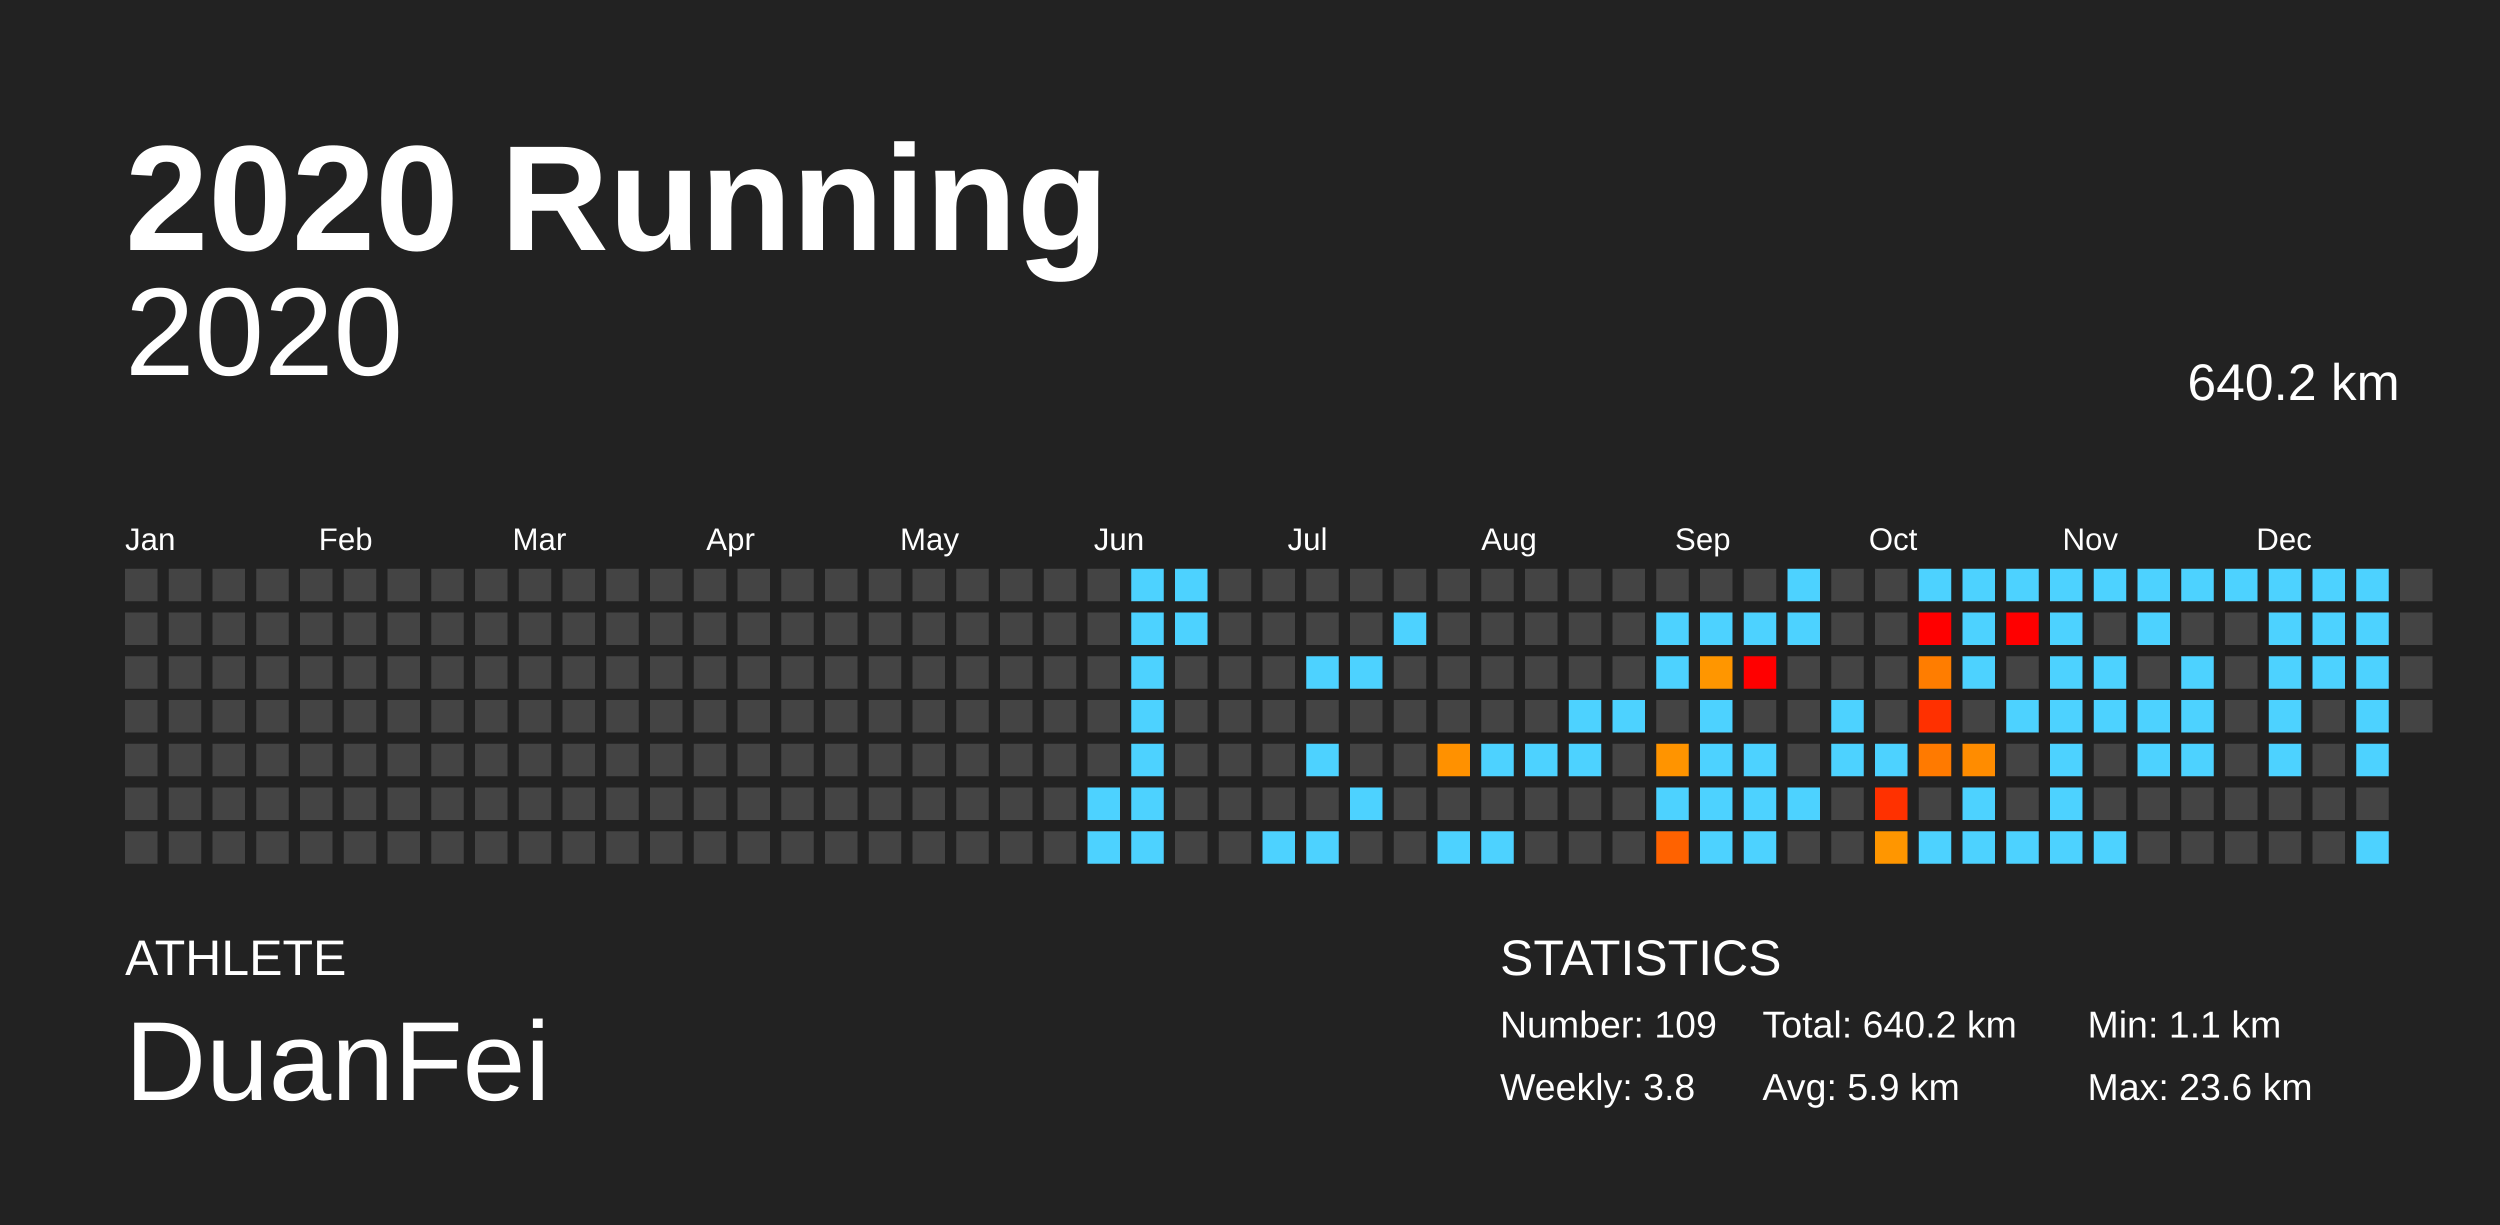
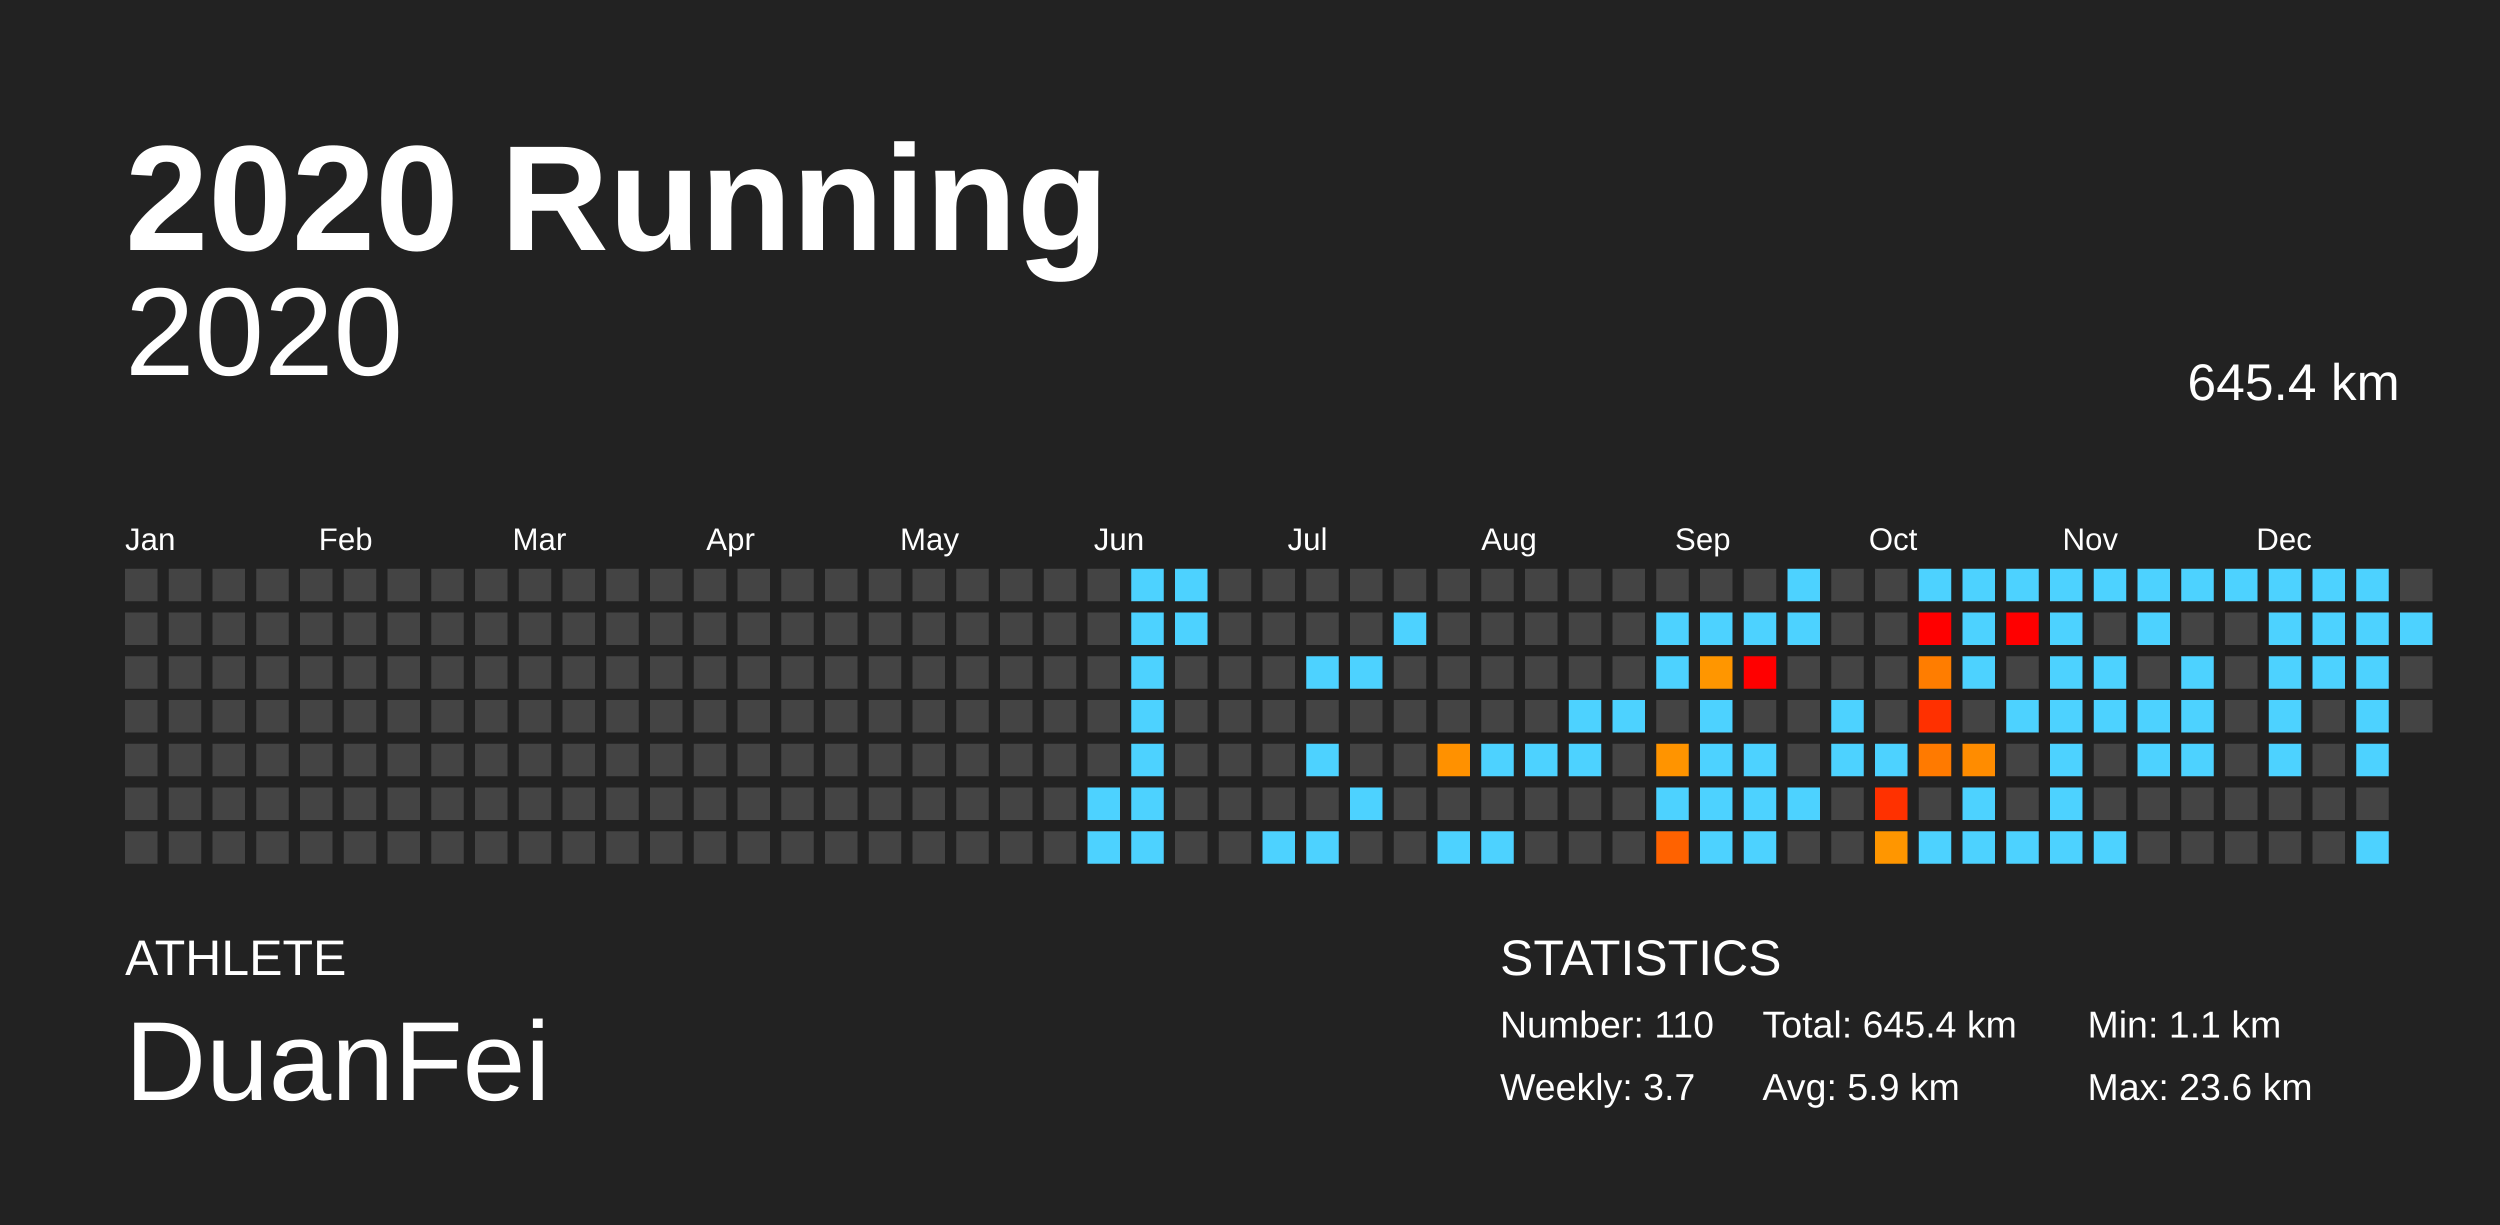
<svg xmlns="http://www.w3.org/2000/svg" baseProfile="full" height="98mm" version="1.1" viewBox="0,0,200,98" width="200mm">
  <defs />
  <rect fill="#222222" height="98" width="200" x="0" y="0" />
  <text fill="#FFFFFF" style="font-size:12px; font-family:Arial; font-weight:bold;" x="10" y="20">2020 Running</text>
  <text fill="#FFFFFF" style="font-size:4px; font-family:Arial" x="10" y="78">ATHLETE</text>
  <text fill="#FFFFFF" style="font-size:9px; font-family:Arial" x="10" y="88">DuanFei</text>
  <text fill="#FFFFFF" style="font-size:4px; font-family:Arial" x="120" y="78">STATISTICS</text>
-   <text fill="#FFFFFF" style="font-size:3px; font-family:Arial" x="120" y="83">Number: 109</text>
-   <text fill="#FFFFFF" style="font-size:3px; font-family:Arial" x="120" y="88">Weekly: 3.8</text>
-   <text fill="#FFFFFF" style="font-size:3px; font-family:Arial" x="141" y="83">Total: 640.2 km</text>
+   <text fill="#FFFFFF" style="font-size:3px; font-family:Arial" x="120" y="83">Number: 110</text>
+   <text fill="#FFFFFF" style="font-size:3px; font-family:Arial" x="120" y="88">Weekly: 3.7</text>
+   <text fill="#FFFFFF" style="font-size:3px; font-family:Arial" x="141" y="83">Total: 645.4 km</text>
  <text fill="#FFFFFF" style="font-size:3px; font-family:Arial" x="141" y="88">Avg: 5.9 km</text>
  <text fill="#FFFFFF" style="font-size:3px; font-family:Arial" x="167" y="83">Min: 1.1 km</text>
  <text fill="#FFFFFF" style="font-size:3px; font-family:Arial" x="167" y="88">Max: 23.6 km</text>
  <text alignment-baseline="hanging" fill="#FFFFFF" style="font-size:10.0px; font-family:Arial;" x="10" y="30">2020</text>
-   <text alignment-baseline="hanging" fill="#FFFFFF" style="font-size:4.125px; font-family:Arial;" x="175" y="32">640.2 km</text>
+   <text alignment-baseline="hanging" fill="#FFFFFF" style="font-size:4.125px; font-family:Arial;" x="175" y="32">645.4 km</text>
  <text fill="#FFFFFF" style="font-size:2.5px; font-family:Arial" x="10.0" y="44">Jan</text>
  <text fill="#FFFFFF" style="font-size:2.5px; font-family:Arial" x="25.5" y="44">Feb</text>
  <text fill="#FFFFFF" style="font-size:2.5px; font-family:Arial" x="41.0" y="44">Mar</text>
  <text fill="#FFFFFF" style="font-size:2.5px; font-family:Arial" x="56.5" y="44">Apr</text>
  <text fill="#FFFFFF" style="font-size:2.5px; font-family:Arial" x="72.0" y="44">May</text>
  <text fill="#FFFFFF" style="font-size:2.5px; font-family:Arial" x="87.5" y="44">Jun</text>
  <text fill="#FFFFFF" style="font-size:2.5px; font-family:Arial" x="103.0" y="44">Jul</text>
  <text fill="#FFFFFF" style="font-size:2.5px; font-family:Arial" x="118.5" y="44">Aug</text>
  <text fill="#FFFFFF" style="font-size:2.5px; font-family:Arial" x="134.0" y="44">Sep</text>
  <text fill="#FFFFFF" style="font-size:2.5px; font-family:Arial" x="149.5" y="44">Oct</text>
  <text fill="#FFFFFF" style="font-size:2.5px; font-family:Arial" x="165.0" y="44">Nov</text>
  <text fill="#FFFFFF" style="font-size:2.5px; font-family:Arial" x="180.5" y="44">Dec</text>
  <rect fill="#444444" height="2.6" width="2.6" x="10.0" y="45.5" />
  <rect fill="#444444" height="2.6" width="2.6" x="10.0" y="49.0" />
  <rect fill="#444444" height="2.6" width="2.6" x="10.0" y="52.5" />
  <rect fill="#444444" height="2.6" width="2.6" x="10.0" y="56.0" />
  <rect fill="#444444" height="2.6" width="2.6" x="10.0" y="59.5" />
  <rect fill="#444444" height="2.6" width="2.6" x="10.0" y="63.0" />
  <rect fill="#444444" height="2.6" width="2.6" x="10.0" y="66.5" />
  <rect fill="#444444" height="2.6" width="2.6" x="13.5" y="45.5" />
  <rect fill="#444444" height="2.6" width="2.6" x="13.5" y="49.0" />
  <rect fill="#444444" height="2.6" width="2.6" x="13.5" y="52.5" />
  <rect fill="#444444" height="2.6" width="2.6" x="13.5" y="56.0" />
  <rect fill="#444444" height="2.6" width="2.6" x="13.5" y="59.5" />
  <rect fill="#444444" height="2.6" width="2.6" x="13.5" y="63.0" />
  <rect fill="#444444" height="2.6" width="2.6" x="13.5" y="66.5" />
  <rect fill="#444444" height="2.6" width="2.6" x="17.0" y="45.5" />
  <rect fill="#444444" height="2.6" width="2.6" x="17.0" y="49.0" />
  <rect fill="#444444" height="2.6" width="2.6" x="17.0" y="52.5" />
  <rect fill="#444444" height="2.6" width="2.6" x="17.0" y="56.0" />
  <rect fill="#444444" height="2.6" width="2.6" x="17.0" y="59.5" />
  <rect fill="#444444" height="2.6" width="2.6" x="17.0" y="63.0" />
  <rect fill="#444444" height="2.6" width="2.6" x="17.0" y="66.5" />
  <rect fill="#444444" height="2.6" width="2.6" x="20.5" y="45.5" />
  <rect fill="#444444" height="2.6" width="2.6" x="20.5" y="49.0" />
  <rect fill="#444444" height="2.6" width="2.6" x="20.5" y="52.5" />
  <rect fill="#444444" height="2.6" width="2.6" x="20.5" y="56.0" />
  <rect fill="#444444" height="2.6" width="2.6" x="20.5" y="59.5" />
  <rect fill="#444444" height="2.6" width="2.6" x="20.5" y="63.0" />
  <rect fill="#444444" height="2.6" width="2.6" x="20.5" y="66.5" />
  <rect fill="#444444" height="2.6" width="2.6" x="24.0" y="45.5" />
  <rect fill="#444444" height="2.6" width="2.6" x="24.0" y="49.0" />
  <rect fill="#444444" height="2.6" width="2.6" x="24.0" y="52.5" />
  <rect fill="#444444" height="2.6" width="2.6" x="24.0" y="56.0" />
  <rect fill="#444444" height="2.6" width="2.6" x="24.0" y="59.5" />
  <rect fill="#444444" height="2.6" width="2.6" x="24.0" y="63.0" />
  <rect fill="#444444" height="2.6" width="2.6" x="24.0" y="66.5" />
  <rect fill="#444444" height="2.6" width="2.6" x="27.5" y="45.5" />
  <rect fill="#444444" height="2.6" width="2.6" x="27.5" y="49.0" />
  <rect fill="#444444" height="2.6" width="2.6" x="27.5" y="52.5" />
  <rect fill="#444444" height="2.6" width="2.6" x="27.5" y="56.0" />
  <rect fill="#444444" height="2.6" width="2.6" x="27.5" y="59.5" />
  <rect fill="#444444" height="2.6" width="2.6" x="27.5" y="63.0" />
  <rect fill="#444444" height="2.6" width="2.6" x="27.5" y="66.5" />
  <rect fill="#444444" height="2.6" width="2.6" x="31.0" y="45.5" />
  <rect fill="#444444" height="2.6" width="2.6" x="31.0" y="49.0" />
  <rect fill="#444444" height="2.6" width="2.6" x="31.0" y="52.5" />
  <rect fill="#444444" height="2.6" width="2.6" x="31.0" y="56.0" />
  <rect fill="#444444" height="2.6" width="2.6" x="31.0" y="59.5" />
  <rect fill="#444444" height="2.6" width="2.6" x="31.0" y="63.0" />
  <rect fill="#444444" height="2.6" width="2.6" x="31.0" y="66.5" />
  <rect fill="#444444" height="2.6" width="2.6" x="34.5" y="45.5" />
  <rect fill="#444444" height="2.6" width="2.6" x="34.5" y="49.0" />
  <rect fill="#444444" height="2.6" width="2.6" x="34.5" y="52.5" />
  <rect fill="#444444" height="2.6" width="2.6" x="34.5" y="56.0" />
  <rect fill="#444444" height="2.6" width="2.6" x="34.5" y="59.5" />
  <rect fill="#444444" height="2.6" width="2.6" x="34.5" y="63.0" />
  <rect fill="#444444" height="2.6" width="2.6" x="34.5" y="66.5" />
  <rect fill="#444444" height="2.6" width="2.6" x="38.0" y="45.5" />
  <rect fill="#444444" height="2.6" width="2.6" x="38.0" y="49.0" />
  <rect fill="#444444" height="2.6" width="2.6" x="38.0" y="52.5" />
  <rect fill="#444444" height="2.6" width="2.6" x="38.0" y="56.0" />
  <rect fill="#444444" height="2.6" width="2.6" x="38.0" y="59.5" />
  <rect fill="#444444" height="2.6" width="2.6" x="38.0" y="63.0" />
  <rect fill="#444444" height="2.6" width="2.6" x="38.0" y="66.5" />
  <rect fill="#444444" height="2.6" width="2.6" x="41.5" y="45.5" />
  <rect fill="#444444" height="2.6" width="2.6" x="41.5" y="49.0" />
  <rect fill="#444444" height="2.6" width="2.6" x="41.5" y="52.5" />
  <rect fill="#444444" height="2.6" width="2.6" x="41.5" y="56.0" />
  <rect fill="#444444" height="2.6" width="2.6" x="41.5" y="59.5" />
  <rect fill="#444444" height="2.6" width="2.6" x="41.5" y="63.0" />
  <rect fill="#444444" height="2.6" width="2.6" x="41.5" y="66.5" />
  <rect fill="#444444" height="2.6" width="2.6" x="45.0" y="45.5" />
  <rect fill="#444444" height="2.6" width="2.6" x="45.0" y="49.0" />
  <rect fill="#444444" height="2.6" width="2.6" x="45.0" y="52.5" />
  <rect fill="#444444" height="2.6" width="2.6" x="45.0" y="56.0" />
  <rect fill="#444444" height="2.6" width="2.6" x="45.0" y="59.5" />
  <rect fill="#444444" height="2.6" width="2.6" x="45.0" y="63.0" />
  <rect fill="#444444" height="2.6" width="2.6" x="45.0" y="66.5" />
  <rect fill="#444444" height="2.6" width="2.6" x="48.5" y="45.5" />
  <rect fill="#444444" height="2.6" width="2.6" x="48.5" y="49.0" />
  <rect fill="#444444" height="2.6" width="2.6" x="48.5" y="52.5" />
  <rect fill="#444444" height="2.6" width="2.6" x="48.5" y="56.0" />
  <rect fill="#444444" height="2.6" width="2.6" x="48.5" y="59.5" />
  <rect fill="#444444" height="2.6" width="2.6" x="48.5" y="63.0" />
  <rect fill="#444444" height="2.6" width="2.6" x="48.5" y="66.5" />
  <rect fill="#444444" height="2.6" width="2.6" x="52.0" y="45.5" />
  <rect fill="#444444" height="2.6" width="2.6" x="52.0" y="49.0" />
  <rect fill="#444444" height="2.6" width="2.6" x="52.0" y="52.5" />
  <rect fill="#444444" height="2.6" width="2.6" x="52.0" y="56.0" />
  <rect fill="#444444" height="2.6" width="2.6" x="52.0" y="59.5" />
  <rect fill="#444444" height="2.6" width="2.6" x="52.0" y="63.0" />
  <rect fill="#444444" height="2.6" width="2.6" x="52.0" y="66.5" />
  <rect fill="#444444" height="2.6" width="2.6" x="55.5" y="45.5" />
  <rect fill="#444444" height="2.6" width="2.6" x="55.5" y="49.0" />
  <rect fill="#444444" height="2.6" width="2.6" x="55.5" y="52.5" />
  <rect fill="#444444" height="2.6" width="2.6" x="55.5" y="56.0" />
  <rect fill="#444444" height="2.6" width="2.6" x="55.5" y="59.5" />
  <rect fill="#444444" height="2.6" width="2.6" x="55.5" y="63.0" />
  <rect fill="#444444" height="2.6" width="2.6" x="55.5" y="66.5" />
  <rect fill="#444444" height="2.6" width="2.6" x="59.0" y="45.5" />
  <rect fill="#444444" height="2.6" width="2.6" x="59.0" y="49.0" />
  <rect fill="#444444" height="2.6" width="2.6" x="59.0" y="52.5" />
  <rect fill="#444444" height="2.6" width="2.6" x="59.0" y="56.0" />
  <rect fill="#444444" height="2.6" width="2.6" x="59.0" y="59.5" />
  <rect fill="#444444" height="2.6" width="2.6" x="59.0" y="63.0" />
  <rect fill="#444444" height="2.6" width="2.6" x="59.0" y="66.5" />
  <rect fill="#444444" height="2.6" width="2.6" x="62.5" y="45.5" />
  <rect fill="#444444" height="2.6" width="2.6" x="62.5" y="49.0" />
  <rect fill="#444444" height="2.6" width="2.6" x="62.5" y="52.5" />
  <rect fill="#444444" height="2.6" width="2.6" x="62.5" y="56.0" />
  <rect fill="#444444" height="2.6" width="2.6" x="62.5" y="59.5" />
  <rect fill="#444444" height="2.6" width="2.6" x="62.5" y="63.0" />
  <rect fill="#444444" height="2.6" width="2.6" x="62.5" y="66.5" />
  <rect fill="#444444" height="2.6" width="2.6" x="66.0" y="45.5" />
  <rect fill="#444444" height="2.6" width="2.6" x="66.0" y="49.0" />
  <rect fill="#444444" height="2.6" width="2.6" x="66.0" y="52.5" />
  <rect fill="#444444" height="2.6" width="2.6" x="66.0" y="56.0" />
  <rect fill="#444444" height="2.6" width="2.6" x="66.0" y="59.5" />
  <rect fill="#444444" height="2.6" width="2.6" x="66.0" y="63.0" />
  <rect fill="#444444" height="2.6" width="2.6" x="66.0" y="66.5" />
  <rect fill="#444444" height="2.6" width="2.6" x="69.5" y="45.5" />
  <rect fill="#444444" height="2.6" width="2.6" x="69.5" y="49.0" />
  <rect fill="#444444" height="2.6" width="2.6" x="69.5" y="52.5" />
  <rect fill="#444444" height="2.6" width="2.6" x="69.5" y="56.0" />
  <rect fill="#444444" height="2.6" width="2.6" x="69.5" y="59.5" />
  <rect fill="#444444" height="2.6" width="2.6" x="69.5" y="63.0" />
  <rect fill="#444444" height="2.6" width="2.6" x="69.5" y="66.5" />
  <rect fill="#444444" height="2.6" width="2.6" x="73.0" y="45.5" />
  <rect fill="#444444" height="2.6" width="2.6" x="73.0" y="49.0" />
  <rect fill="#444444" height="2.6" width="2.6" x="73.0" y="52.5" />
  <rect fill="#444444" height="2.6" width="2.6" x="73.0" y="56.0" />
  <rect fill="#444444" height="2.6" width="2.6" x="73.0" y="59.5" />
  <rect fill="#444444" height="2.6" width="2.6" x="73.0" y="63.0" />
  <rect fill="#444444" height="2.6" width="2.6" x="73.0" y="66.5" />
  <rect fill="#444444" height="2.6" width="2.6" x="76.5" y="45.5" />
  <rect fill="#444444" height="2.6" width="2.6" x="76.5" y="49.0" />
  <rect fill="#444444" height="2.6" width="2.6" x="76.5" y="52.5" />
  <rect fill="#444444" height="2.6" width="2.6" x="76.5" y="56.0" />
  <rect fill="#444444" height="2.6" width="2.6" x="76.5" y="59.5" />
  <rect fill="#444444" height="2.6" width="2.6" x="76.5" y="63.0" />
  <rect fill="#444444" height="2.6" width="2.6" x="76.5" y="66.5" />
  <rect fill="#444444" height="2.6" width="2.6" x="80.0" y="45.5" />
  <rect fill="#444444" height="2.6" width="2.6" x="80.0" y="49.0" />
  <rect fill="#444444" height="2.6" width="2.6" x="80.0" y="52.5" />
  <rect fill="#444444" height="2.6" width="2.6" x="80.0" y="56.0" />
  <rect fill="#444444" height="2.6" width="2.6" x="80.0" y="59.5" />
  <rect fill="#444444" height="2.6" width="2.6" x="80.0" y="63.0" />
  <rect fill="#444444" height="2.6" width="2.6" x="80.0" y="66.5" />
  <rect fill="#444444" height="2.6" width="2.6" x="83.5" y="45.5" />
  <rect fill="#444444" height="2.6" width="2.6" x="83.5" y="49.0" />
  <rect fill="#444444" height="2.6" width="2.6" x="83.5" y="52.5" />
  <rect fill="#444444" height="2.6" width="2.6" x="83.5" y="56.0" />
  <rect fill="#444444" height="2.6" width="2.6" x="83.5" y="59.5" />
  <rect fill="#444444" height="2.6" width="2.6" x="83.5" y="63.0" />
  <rect fill="#444444" height="2.6" width="2.6" x="83.5" y="66.5" />
  <rect fill="#444444" height="2.6" width="2.6" x="87.0" y="45.5" />
  <rect fill="#444444" height="2.6" width="2.6" x="87.0" y="49.0" />
  <rect fill="#444444" height="2.6" width="2.6" x="87.0" y="52.5" />
  <rect fill="#444444" height="2.6" width="2.6" x="87.0" y="56.0" />
  <rect fill="#444444" height="2.6" width="2.6" x="87.0" y="59.5" />
  <rect fill="#4dd2ff" height="2.6" width="2.6" x="87.0" y="63.0" />
  <rect fill="#4dd2ff" height="2.6" width="2.6" x="87.0" y="66.5" />
  <rect fill="#4dd2ff" height="2.6" width="2.6" x="90.5" y="45.5" />
  <rect fill="#4dd2ff" height="2.6" width="2.6" x="90.5" y="49.0" />
  <rect fill="#4dd2ff" height="2.6" width="2.6" x="90.5" y="52.5" />
  <rect fill="#4dd2ff" height="2.6" width="2.6" x="90.5" y="56.0" />
  <rect fill="#4dd2ff" height="2.6" width="2.6" x="90.5" y="59.5" />
  <rect fill="#4dd2ff" height="2.6" width="2.6" x="90.5" y="63.0" />
  <rect fill="#4dd2ff" height="2.6" width="2.6" x="90.5" y="66.5" />
  <rect fill="#4dd2ff" height="2.6" width="2.6" x="94.0" y="45.5" />
  <rect fill="#4dd2ff" height="2.6" width="2.6" x="94.0" y="49.0" />
  <rect fill="#444444" height="2.6" width="2.6" x="94.0" y="52.5" />
  <rect fill="#444444" height="2.6" width="2.6" x="94.0" y="56.0" />
  <rect fill="#444444" height="2.6" width="2.6" x="94.0" y="59.5" />
  <rect fill="#444444" height="2.6" width="2.6" x="94.0" y="63.0" />
  <rect fill="#444444" height="2.6" width="2.6" x="94.0" y="66.5" />
  <rect fill="#444444" height="2.6" width="2.6" x="97.5" y="45.5" />
  <rect fill="#444444" height="2.6" width="2.6" x="97.5" y="49.0" />
  <rect fill="#444444" height="2.6" width="2.6" x="97.5" y="52.5" />
  <rect fill="#444444" height="2.6" width="2.6" x="97.5" y="56.0" />
  <rect fill="#444444" height="2.6" width="2.6" x="97.5" y="59.5" />
  <rect fill="#444444" height="2.6" width="2.6" x="97.5" y="63.0" />
  <rect fill="#444444" height="2.6" width="2.6" x="97.5" y="66.5" />
  <rect fill="#444444" height="2.6" width="2.6" x="101.0" y="45.5" />
  <rect fill="#444444" height="2.6" width="2.6" x="101.0" y="49.0" />
  <rect fill="#444444" height="2.6" width="2.6" x="101.0" y="52.5" />
  <rect fill="#444444" height="2.6" width="2.6" x="101.0" y="56.0" />
  <rect fill="#444444" height="2.6" width="2.6" x="101.0" y="59.5" />
  <rect fill="#444444" height="2.6" width="2.6" x="101.0" y="63.0" />
  <rect fill="#4dd2ff" height="2.6" width="2.6" x="101.0" y="66.5" />
  <rect fill="#444444" height="2.6" width="2.6" x="104.5" y="45.5" />
  <rect fill="#444444" height="2.6" width="2.6" x="104.5" y="49.0" />
  <rect fill="#4dd2ff" height="2.6" width="2.6" x="104.5" y="52.5" />
  <rect fill="#444444" height="2.6" width="2.6" x="104.5" y="56.0" />
  <rect fill="#4dd2ff" height="2.6" width="2.6" x="104.5" y="59.5" />
  <rect fill="#444444" height="2.6" width="2.6" x="104.5" y="63.0" />
  <rect fill="#4dd2ff" height="2.6" width="2.6" x="104.5" y="66.5" />
  <rect fill="#444444" height="2.6" width="2.6" x="108.0" y="45.5" />
  <rect fill="#444444" height="2.6" width="2.6" x="108.0" y="49.0" />
  <rect fill="#4dd2ff" height="2.6" width="2.6" x="108.0" y="52.5" />
  <rect fill="#444444" height="2.6" width="2.6" x="108.0" y="56.0" />
  <rect fill="#444444" height="2.6" width="2.6" x="108.0" y="59.5" />
  <rect fill="#4dd2ff" height="2.6" width="2.6" x="108.0" y="63.0" />
  <rect fill="#444444" height="2.6" width="2.6" x="108.0" y="66.5" />
  <rect fill="#444444" height="2.6" width="2.6" x="111.5" y="45.5" />
  <rect fill="#4dd2ff" height="2.6" width="2.6" x="111.5" y="49.0" />
  <rect fill="#444444" height="2.6" width="2.6" x="111.5" y="52.5" />
  <rect fill="#444444" height="2.6" width="2.6" x="111.5" y="56.0" />
  <rect fill="#444444" height="2.6" width="2.6" x="111.5" y="59.5" />
  <rect fill="#444444" height="2.6" width="2.6" x="111.5" y="63.0" />
  <rect fill="#444444" height="2.6" width="2.6" x="111.5" y="66.5" />
  <rect fill="#444444" height="2.6" width="2.6" x="115.0" y="45.5" />
  <rect fill="#444444" height="2.6" width="2.6" x="115.0" y="49.0" />
  <rect fill="#444444" height="2.6" width="2.6" x="115.0" y="52.5" />
  <rect fill="#444444" height="2.6" width="2.6" x="115.0" y="56.0" />
  <rect fill="#ff9100" height="2.6" width="2.6" x="115.0" y="59.5" />
  <rect fill="#444444" height="2.6" width="2.6" x="115.0" y="63.0" />
  <rect fill="#4dd2ff" height="2.6" width="2.6" x="115.0" y="66.5" />
  <rect fill="#444444" height="2.6" width="2.6" x="118.5" y="45.5" />
  <rect fill="#444444" height="2.6" width="2.6" x="118.5" y="49.0" />
  <rect fill="#444444" height="2.6" width="2.6" x="118.5" y="52.5" />
  <rect fill="#444444" height="2.6" width="2.6" x="118.5" y="56.0" />
  <rect fill="#4dd2ff" height="2.6" width="2.6" x="118.5" y="59.5" />
  <rect fill="#444444" height="2.6" width="2.6" x="118.5" y="63.0" />
  <rect fill="#4dd2ff" height="2.6" width="2.6" x="118.5" y="66.5" />
  <rect fill="#444444" height="2.6" width="2.6" x="122.0" y="45.5" />
  <rect fill="#444444" height="2.6" width="2.6" x="122.0" y="49.0" />
  <rect fill="#444444" height="2.6" width="2.6" x="122.0" y="52.5" />
  <rect fill="#444444" height="2.6" width="2.6" x="122.0" y="56.0" />
  <rect fill="#4dd2ff" height="2.6" width="2.6" x="122.0" y="59.5" />
  <rect fill="#444444" height="2.6" width="2.6" x="122.0" y="63.0" />
  <rect fill="#444444" height="2.6" width="2.6" x="122.0" y="66.5" />
  <rect fill="#444444" height="2.6" width="2.6" x="125.5" y="45.5" />
  <rect fill="#444444" height="2.6" width="2.6" x="125.5" y="49.0" />
  <rect fill="#444444" height="2.6" width="2.6" x="125.5" y="52.5" />
  <rect fill="#4dd2ff" height="2.6" width="2.6" x="125.5" y="56.0" />
  <rect fill="#4dd2ff" height="2.6" width="2.6" x="125.5" y="59.5" />
  <rect fill="#444444" height="2.6" width="2.6" x="125.5" y="63.0" />
  <rect fill="#444444" height="2.6" width="2.6" x="125.5" y="66.5" />
  <rect fill="#444444" height="2.6" width="2.6" x="129.0" y="45.5" />
  <rect fill="#444444" height="2.6" width="2.6" x="129.0" y="49.0" />
  <rect fill="#444444" height="2.6" width="2.6" x="129.0" y="52.5" />
  <rect fill="#4dd2ff" height="2.6" width="2.6" x="129.0" y="56.0" />
  <rect fill="#444444" height="2.6" width="2.6" x="129.0" y="59.5" />
  <rect fill="#444444" height="2.6" width="2.6" x="129.0" y="63.0" />
  <rect fill="#444444" height="2.6" width="2.6" x="129.0" y="66.5" />
  <rect fill="#444444" height="2.6" width="2.6" x="132.5" y="45.5" />
  <rect fill="#4dd2ff" height="2.6" width="2.6" x="132.5" y="49.0" />
  <rect fill="#4dd2ff" height="2.6" width="2.6" x="132.5" y="52.5" />
  <rect fill="#444444" height="2.6" width="2.6" x="132.5" y="56.0" />
  <rect fill="#ff9400" height="2.6" width="2.6" x="132.5" y="59.5" />
  <rect fill="#4dd2ff" height="2.6" width="2.6" x="132.5" y="63.0" />
  <rect fill="#ff6200" height="2.6" width="2.6" x="132.5" y="66.5" />
  <rect fill="#444444" height="2.6" width="2.6" x="136.0" y="45.5" />
  <rect fill="#4dd2ff" height="2.6" width="2.6" x="136.0" y="49.0" />
  <rect fill="#ff9600" height="2.6" width="2.6" x="136.0" y="52.5" />
  <rect fill="#4dd2ff" height="2.6" width="2.6" x="136.0" y="56.0" />
  <rect fill="#4dd2ff" height="2.6" width="2.6" x="136.0" y="59.5" />
  <rect fill="#4dd2ff" height="2.6" width="2.6" x="136.0" y="63.0" />
  <rect fill="#4dd2ff" height="2.6" width="2.6" x="136.0" y="66.5" />
  <rect fill="#444444" height="2.6" width="2.6" x="139.5" y="45.5" />
  <rect fill="#4dd2ff" height="2.6" width="2.6" x="139.5" y="49.0" />
  <rect fill="red" height="2.6" width="2.6" x="139.5" y="52.5" />
  <rect fill="#444444" height="2.6" width="2.6" x="139.5" y="56.0" />
  <rect fill="#4dd2ff" height="2.6" width="2.6" x="139.5" y="59.5" />
  <rect fill="#4dd2ff" height="2.6" width="2.6" x="139.5" y="63.0" />
  <rect fill="#4dd2ff" height="2.6" width="2.6" x="139.5" y="66.5" />
  <rect fill="#4dd2ff" height="2.6" width="2.6" x="143.0" y="45.5" />
  <rect fill="#4dd2ff" height="2.6" width="2.6" x="143.0" y="49.0" />
  <rect fill="#444444" height="2.6" width="2.6" x="143.0" y="52.5" />
  <rect fill="#444444" height="2.6" width="2.6" x="143.0" y="56.0" />
  <rect fill="#444444" height="2.6" width="2.6" x="143.0" y="59.5" />
  <rect fill="#4dd2ff" height="2.6" width="2.6" x="143.0" y="63.0" />
  <rect fill="#444444" height="2.6" width="2.6" x="143.0" y="66.5" />
  <rect fill="#444444" height="2.6" width="2.6" x="146.5" y="45.5" />
  <rect fill="#444444" height="2.6" width="2.6" x="146.5" y="49.0" />
  <rect fill="#444444" height="2.6" width="2.6" x="146.5" y="52.5" />
  <rect fill="#4dd2ff" height="2.6" width="2.6" x="146.5" y="56.0" />
  <rect fill="#4dd2ff" height="2.6" width="2.6" x="146.5" y="59.5" />
  <rect fill="#444444" height="2.6" width="2.6" x="146.5" y="63.0" />
  <rect fill="#444444" height="2.6" width="2.6" x="146.5" y="66.5" />
  <rect fill="#444444" height="2.6" width="2.6" x="150.0" y="45.5" />
  <rect fill="#444444" height="2.6" width="2.6" x="150.0" y="49.0" />
  <rect fill="#444444" height="2.6" width="2.6" x="150.0" y="52.5" />
  <rect fill="#444444" height="2.6" width="2.6" x="150.0" y="56.0" />
  <rect fill="#4dd2ff" height="2.6" width="2.6" x="150.0" y="59.5" />
  <rect fill="#ff3100" height="2.6" width="2.6" x="150.0" y="63.0" />
  <rect fill="#ff9600" height="2.6" width="2.6" x="150.0" y="66.5" />
  <rect fill="#4dd2ff" height="2.6" width="2.6" x="153.5" y="45.5" />
  <rect fill="red" height="2.6" width="2.6" x="153.5" y="49.0" />
  <rect fill="#ff7d00" height="2.6" width="2.6" x="153.5" y="52.5" />
  <rect fill="#ff3000" height="2.6" width="2.6" x="153.5" y="56.0" />
  <rect fill="#ff7a00" height="2.6" width="2.6" x="153.5" y="59.5" />
  <rect fill="#444444" height="2.6" width="2.6" x="153.5" y="63.0" />
  <rect fill="#4dd2ff" height="2.6" width="2.6" x="153.5" y="66.5" />
  <rect fill="#4dd2ff" height="2.6" width="2.6" x="157.0" y="45.5" />
  <rect fill="#4dd2ff" height="2.6" width="2.6" x="157.0" y="49.0" />
  <rect fill="#4dd2ff" height="2.6" width="2.6" x="157.0" y="52.5" />
  <rect fill="#444444" height="2.6" width="2.6" x="157.0" y="56.0" />
  <rect fill="#ff8c00" height="2.6" width="2.6" x="157.0" y="59.5" />
  <rect fill="#4dd2ff" height="2.6" width="2.6" x="157.0" y="63.0" />
  <rect fill="#4dd2ff" height="2.6" width="2.6" x="157.0" y="66.5" />
  <rect fill="#4dd2ff" height="2.6" width="2.6" x="160.5" y="45.5" />
  <rect fill="red" height="2.6" width="2.6" x="160.5" y="49.0" />
  <rect fill="#444444" height="2.6" width="2.6" x="160.5" y="52.5" />
  <rect fill="#4dd2ff" height="2.6" width="2.6" x="160.5" y="56.0" />
  <rect fill="#444444" height="2.6" width="2.6" x="160.5" y="59.5" />
  <rect fill="#444444" height="2.6" width="2.6" x="160.5" y="63.0" />
  <rect fill="#4dd2ff" height="2.6" width="2.6" x="160.5" y="66.5" />
  <rect fill="#4dd2ff" height="2.6" width="2.6" x="164.0" y="45.5" />
  <rect fill="#4dd2ff" height="2.6" width="2.6" x="164.0" y="49.0" />
  <rect fill="#4dd2ff" height="2.6" width="2.6" x="164.0" y="52.5" />
  <rect fill="#4dd2ff" height="2.6" width="2.6" x="164.0" y="56.0" />
  <rect fill="#4dd2ff" height="2.6" width="2.6" x="164.0" y="59.5" />
  <rect fill="#4dd2ff" height="2.6" width="2.6" x="164.0" y="63.0" />
  <rect fill="#4dd2ff" height="2.6" width="2.6" x="164.0" y="66.5" />
  <rect fill="#4dd2ff" height="2.6" width="2.6" x="167.5" y="45.5" />
  <rect fill="#444444" height="2.6" width="2.6" x="167.5" y="49.0" />
  <rect fill="#4dd2ff" height="2.6" width="2.6" x="167.5" y="52.5" />
  <rect fill="#4dd2ff" height="2.6" width="2.6" x="167.5" y="56.0" />
  <rect fill="#444444" height="2.6" width="2.6" x="167.5" y="59.5" />
  <rect fill="#444444" height="2.6" width="2.6" x="167.5" y="63.0" />
  <rect fill="#4dd2ff" height="2.6" width="2.6" x="167.5" y="66.5" />
  <rect fill="#4dd2ff" height="2.6" width="2.6" x="171.0" y="45.5" />
  <rect fill="#4dd2ff" height="2.6" width="2.6" x="171.0" y="49.0" />
  <rect fill="#444444" height="2.6" width="2.6" x="171.0" y="52.5" />
  <rect fill="#4dd2ff" height="2.6" width="2.6" x="171.0" y="56.0" />
  <rect fill="#4dd2ff" height="2.6" width="2.6" x="171.0" y="59.5" />
  <rect fill="#444444" height="2.6" width="2.6" x="171.0" y="63.0" />
  <rect fill="#444444" height="2.6" width="2.6" x="171.0" y="66.5" />
  <rect fill="#4dd2ff" height="2.6" width="2.6" x="174.5" y="45.5" />
  <rect fill="#444444" height="2.6" width="2.6" x="174.5" y="49.0" />
  <rect fill="#4dd2ff" height="2.6" width="2.6" x="174.5" y="52.5" />
  <rect fill="#4dd2ff" height="2.6" width="2.6" x="174.5" y="56.0" />
  <rect fill="#4dd2ff" height="2.6" width="2.6" x="174.5" y="59.5" />
  <rect fill="#444444" height="2.6" width="2.6" x="174.5" y="63.0" />
  <rect fill="#444444" height="2.6" width="2.6" x="174.5" y="66.5" />
  <rect fill="#4dd2ff" height="2.6" width="2.6" x="178.0" y="45.5" />
  <rect fill="#444444" height="2.6" width="2.6" x="178.0" y="49.0" />
  <rect fill="#444444" height="2.6" width="2.6" x="178.0" y="52.5" />
  <rect fill="#444444" height="2.6" width="2.6" x="178.0" y="56.0" />
  <rect fill="#444444" height="2.6" width="2.6" x="178.0" y="59.5" />
  <rect fill="#444444" height="2.6" width="2.6" x="178.0" y="63.0" />
  <rect fill="#444444" height="2.6" width="2.6" x="178.0" y="66.5" />
  <rect fill="#4dd2ff" height="2.6" width="2.6" x="181.5" y="45.5" />
  <rect fill="#4dd2ff" height="2.6" width="2.6" x="181.5" y="49.0" />
  <rect fill="#4dd2ff" height="2.6" width="2.6" x="181.5" y="52.5" />
  <rect fill="#4dd2ff" height="2.6" width="2.6" x="181.5" y="56.0" />
  <rect fill="#4dd2ff" height="2.6" width="2.6" x="181.5" y="59.5" />
  <rect fill="#444444" height="2.6" width="2.6" x="181.5" y="63.0" />
  <rect fill="#444444" height="2.6" width="2.6" x="181.5" y="66.5" />
  <rect fill="#4dd2ff" height="2.6" width="2.6" x="185.0" y="45.5" />
  <rect fill="#4dd2ff" height="2.6" width="2.6" x="185.0" y="49.0" />
  <rect fill="#4dd2ff" height="2.6" width="2.6" x="185.0" y="52.5" />
  <rect fill="#444444" height="2.6" width="2.6" x="185.0" y="56.0" />
  <rect fill="#444444" height="2.6" width="2.6" x="185.0" y="59.5" />
  <rect fill="#444444" height="2.6" width="2.6" x="185.0" y="63.0" />
  <rect fill="#444444" height="2.6" width="2.6" x="185.0" y="66.5" />
  <rect fill="#4dd2ff" height="2.6" width="2.6" x="188.5" y="45.5" />
  <rect fill="#4dd2ff" height="2.6" width="2.6" x="188.5" y="49.0" />
  <rect fill="#4dd2ff" height="2.6" width="2.6" x="188.5" y="52.5" />
  <rect fill="#4dd2ff" height="2.6" width="2.6" x="188.5" y="56.0" />
  <rect fill="#4dd2ff" height="2.6" width="2.6" x="188.5" y="59.5" />
  <rect fill="#444444" height="2.6" width="2.6" x="188.5" y="63.0" />
  <rect fill="#4dd2ff" height="2.6" width="2.6" x="188.5" y="66.5" />
  <rect fill="#444444" height="2.6" width="2.6" x="192.0" y="45.5" />
-   <rect fill="#444444" height="2.6" width="2.6" x="192.0" y="49.0" />
+   <rect fill="#4dd2ff" height="2.6" width="2.6" x="192.0" y="49.0" />
  <rect fill="#444444" height="2.6" width="2.6" x="192.0" y="52.5" />
  <rect fill="#444444" height="2.6" width="2.6" x="192.0" y="56.0" />
</svg>
